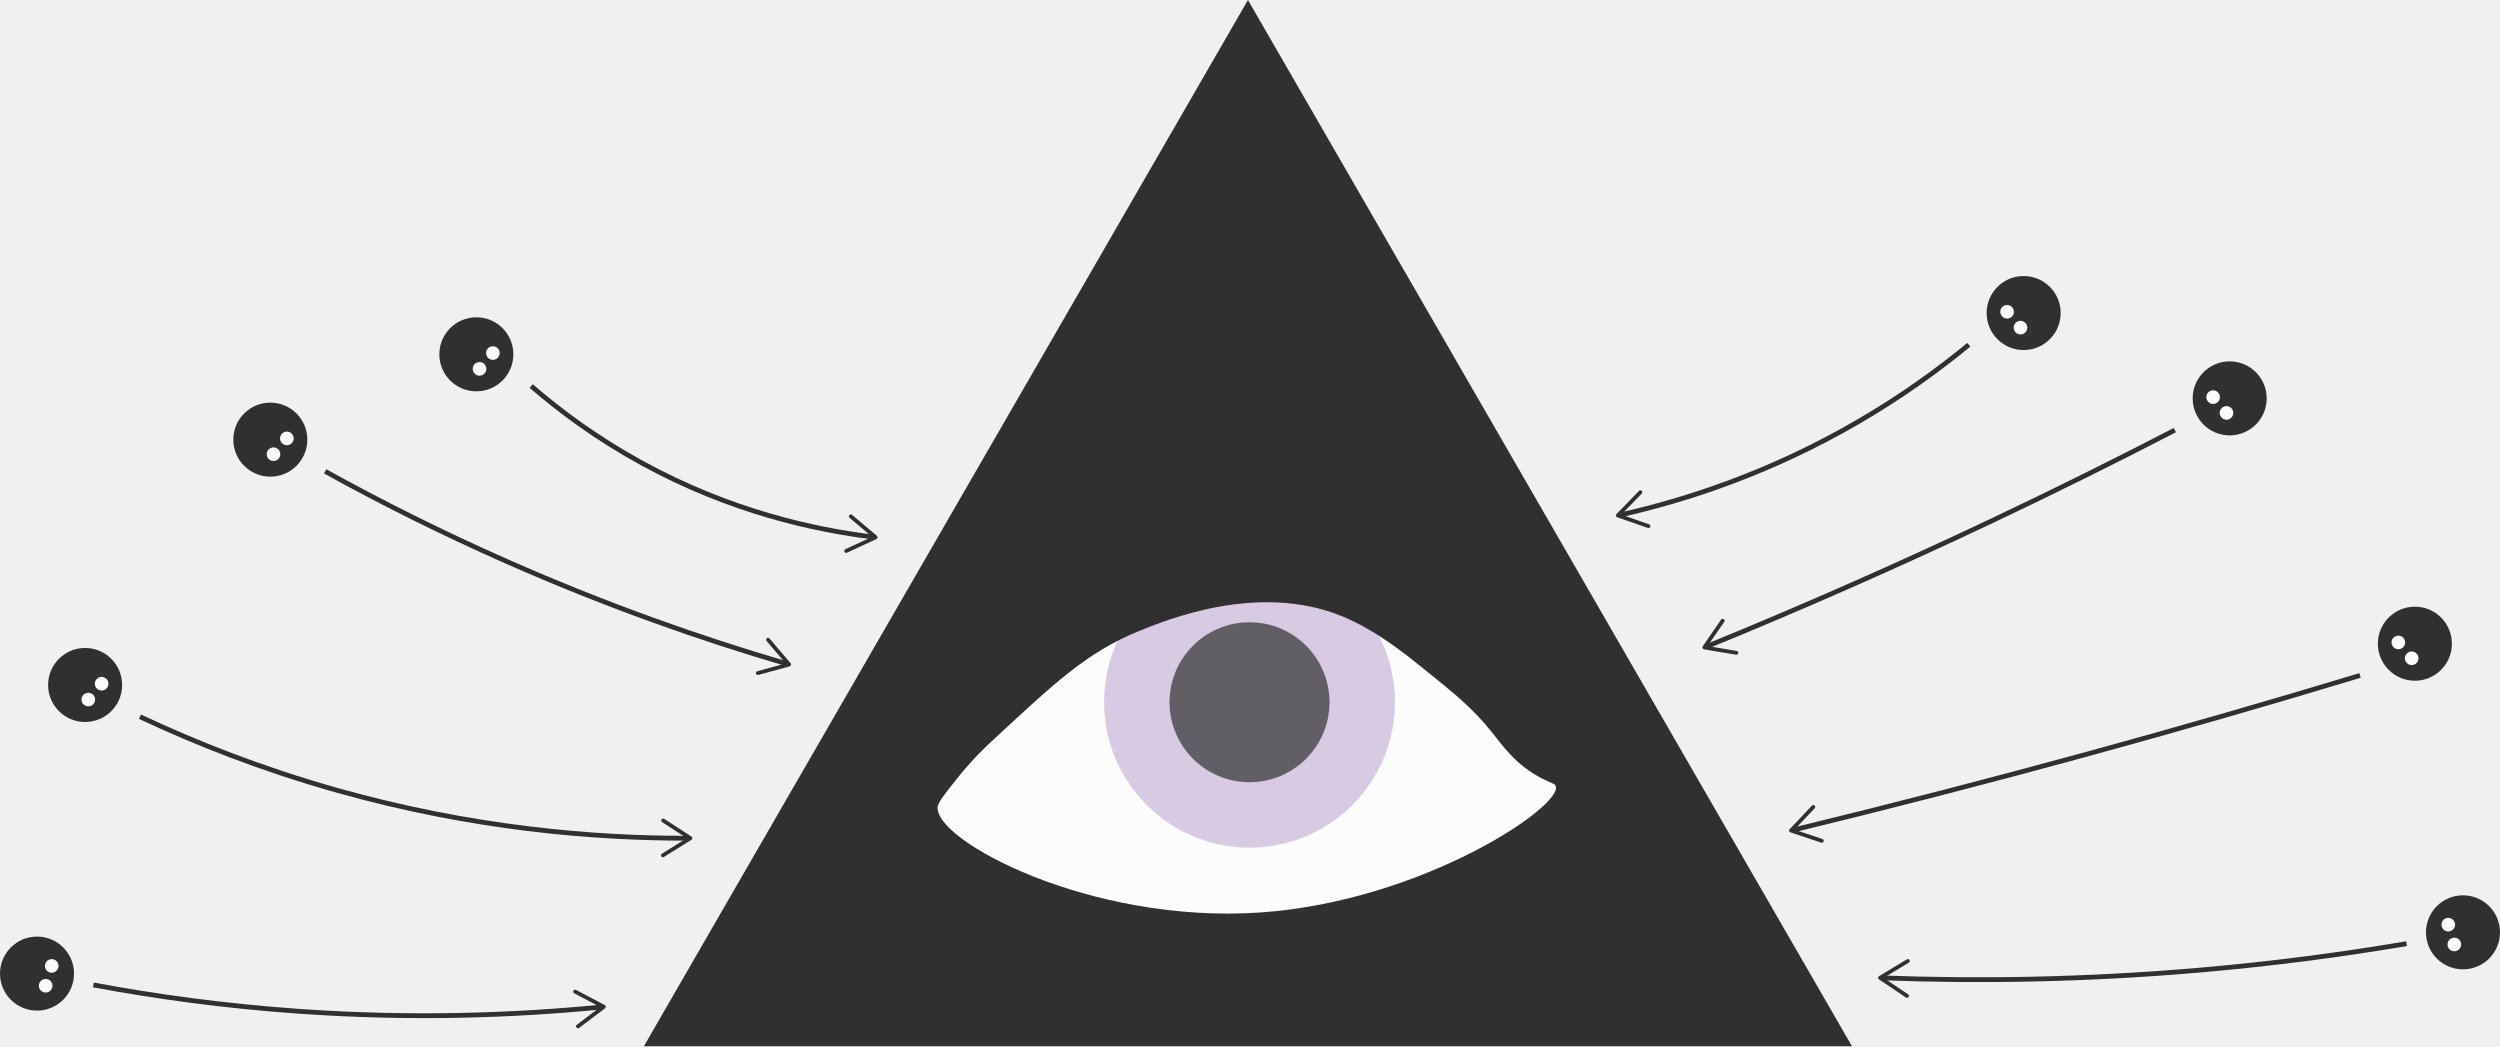
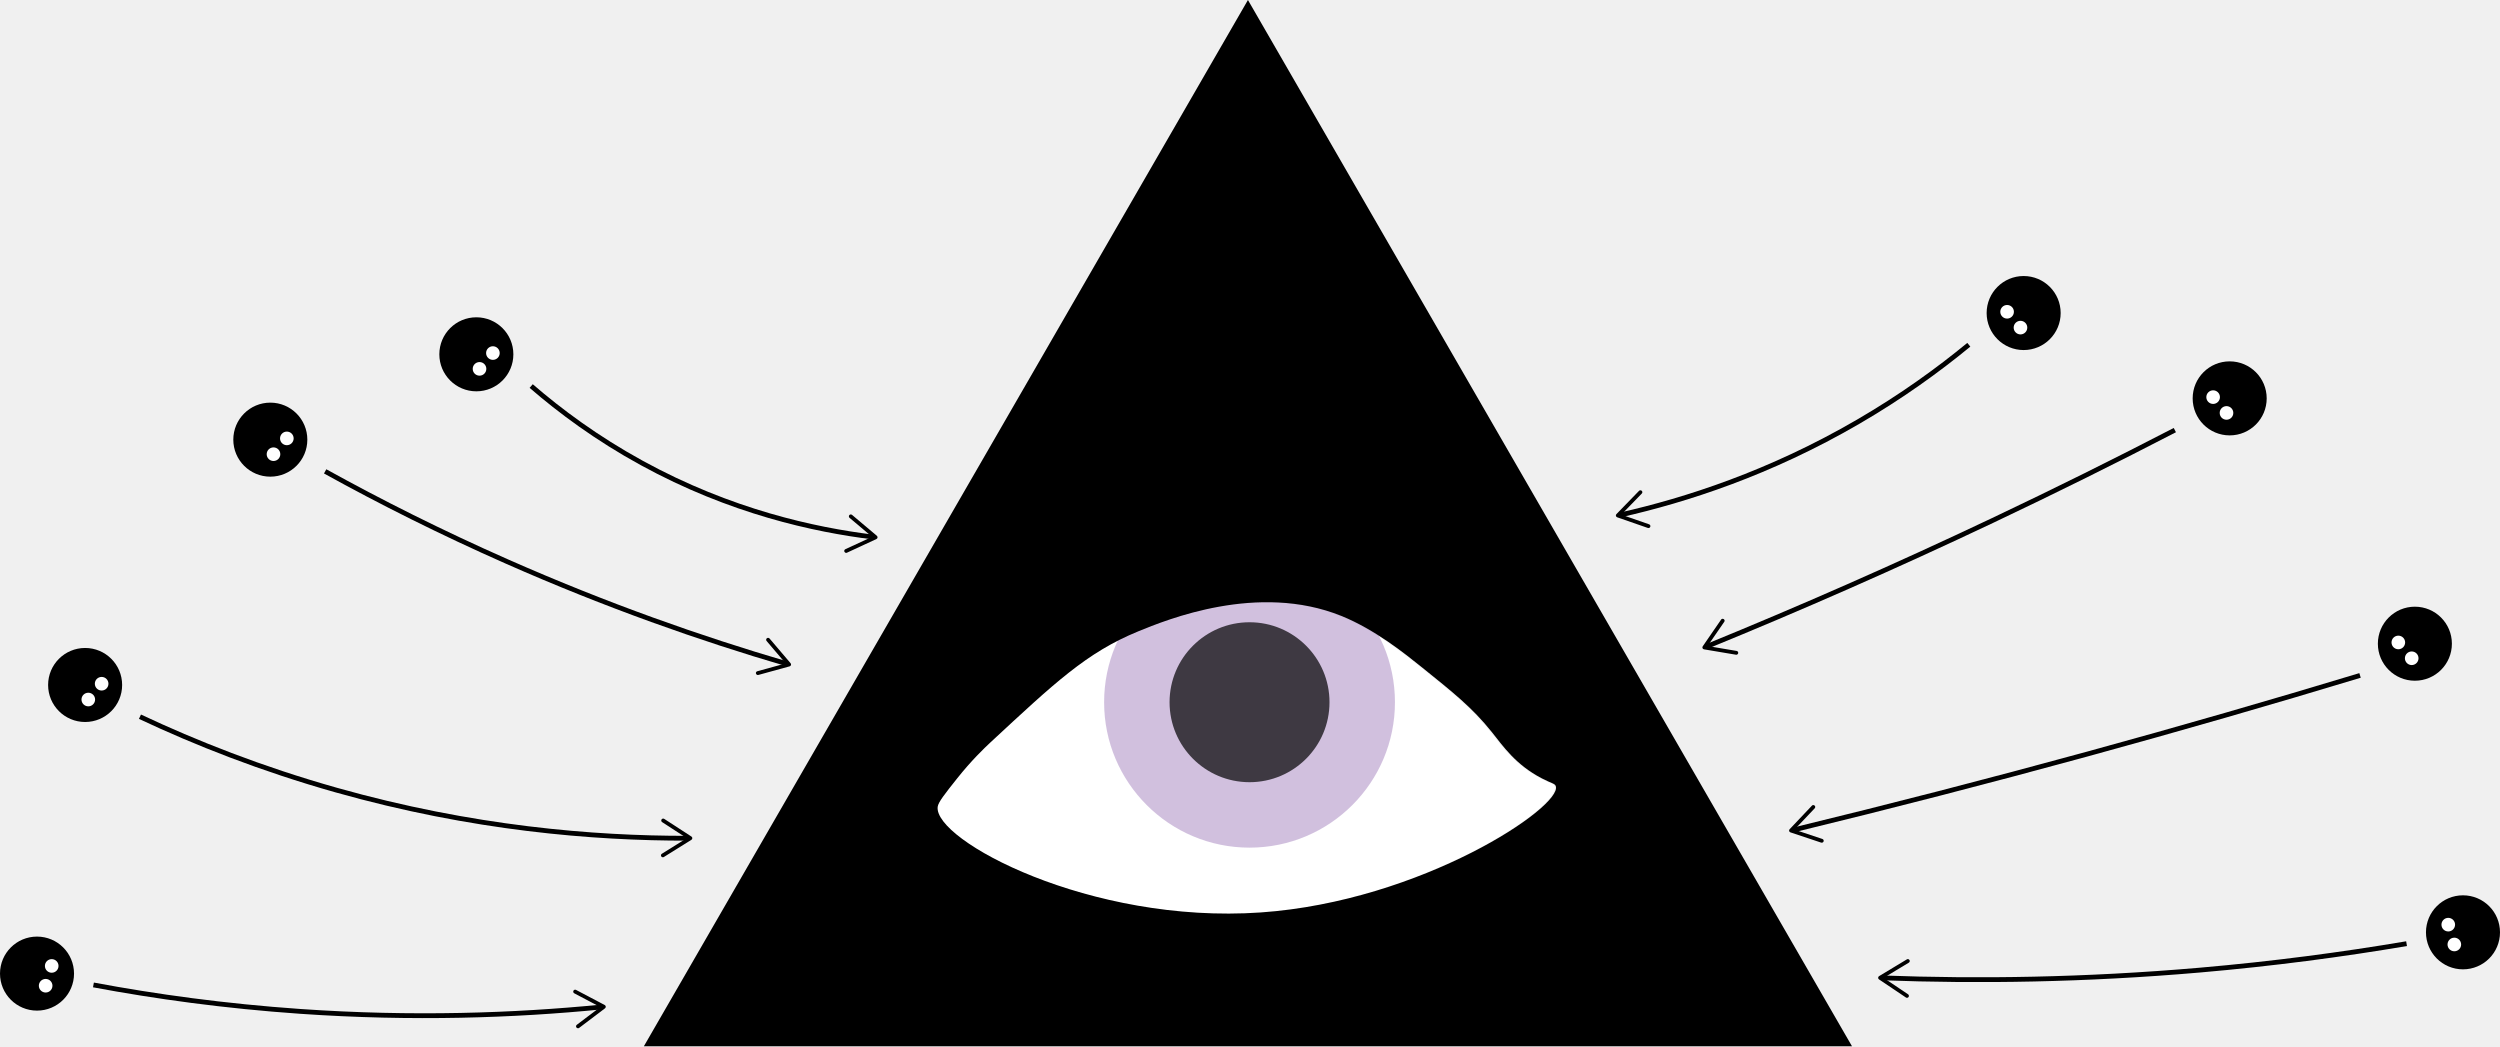
<svg xmlns="http://www.w3.org/2000/svg" version="1.1" id="Layer_1" x="0px" y="0px" viewBox="0 0 1039.41 434.99" style="enable-background:new 0 0 1039.41 434.99;" xml:space="preserve">
  <style type="text/css">
- 	.st0{opacity:0.8;}
- 	.st1{fill:#FFFFFF;}
- 	.st2{opacity:0.3;fill:#662D91;}
- 	.st3{opacity:0.7;}
- 	.st4{fill:none;stroke:#000000;stroke-width:2;stroke-miterlimit:10;}
+ 	.st0{fill:#FFFFFF;}
+ 	.st1{opacity:0.3;fill:#662D91;enable-background:new    ;}
+ 	.st2{opacity:0.7;enable-background:new    ;}
+ 	.st3{fill:none;stroke:#000000;stroke-width:2;stroke-miterlimit:10;}
</style>
-   <g class="st0">
-     <path class="st1" d="M389.38,335.47c0.26-1.91,2.87-5.21,8.1-11.79c5.81-7.32,11.19-12.5,13.89-15.01   c26.57-24.63,39.88-37.3,61.35-46.1c11.81-4.84,49.84-20.43,84.5-6.43c13.93,5.63,26.38,15.66,33.57,21.44   c12.75,10.27,20.84,16.67,28.94,26.8c4.7,5.88,9.9,13.61,20.84,19.3c4.11,2.14,5.39,2.09,5.79,3.22c3,8.44-55.63,47.87-122.7,52.54   C452.67,384.37,387.52,349.29,389.38,335.47z" />
-     <circle class="st2" cx="519.51" cy="291.96" r="60.46" />
+   <g>
+     <path class="st0" d="M389.38,335.47c0.26-1.91,2.87-5.21,8.1-11.79c5.81-7.32,11.19-12.5,13.89-15.01   c26.57-24.63,39.88-37.3,61.35-46.1c11.81-4.84,49.84-20.43,84.5-6.43c13.93,5.63,26.38,15.66,33.57,21.44   c12.75,10.27,20.84,16.67,28.94,26.8c4.7,5.88,9.9,13.61,20.84,19.3c4.11,2.14,5.39,2.09,5.79,3.22c3,8.44-55.63,47.87-122.7,52.54   C452.67,384.37,387.52,349.29,389.38,335.47z" />
+     <circle class="st1" cx="519.51" cy="291.96" r="60.46" />
    <path d="M518.85,0L267.7,434.99h502.29L518.85,0z M524.13,379.37c-70.99,4.94-136.14-30.14-134.27-43.96   c0.26-1.91,2.87-5.21,8.1-11.79c5.81-7.32,11.19-12.5,13.89-15.01c26.57-24.63,39.88-37.3,61.35-46.1   c11.81-4.84,49.84-20.43,84.5-6.43c13.93,5.63,26.38,15.66,33.57,21.44c12.75,10.27,20.84,16.67,28.94,26.8   c4.7,5.88,9.9,13.61,20.84,19.3c4.11,2.14,5.39,2.09,5.79,3.22C649.82,335.28,591.19,374.71,524.13,379.37z" />
-     <circle class="st3" cx="519.51" cy="291.96" r="33.25" />
+     <circle class="st2" cx="519.51" cy="291.96" r="33.25" />
  </g>
-   <g class="st0">
+   <g>
    <g>
      <circle cx="198.05" cy="147.31" r="15.39" />
-       <circle class="st1" cx="199.37" cy="153.36" r="2.83" />
-       <circle class="st1" cx="204.93" cy="146.79" r="2.83" />
+       <circle class="st0" cx="199.37" cy="153.36" r="2.83" />
+       <circle class="st0" cx="204.93" cy="146.79" r="2.83" />
    </g>
    <g>
      <g>
-         <path class="st4" d="M220.85,160.5c11.99,10.38,27.24,21.72,46,32c36.94,20.24,71.82,27.78,96.09,30.77" />
+         <path class="st3" d="M220.85,160.5c11.99,10.38,27.24,21.72,46,32c36.94,20.24,71.82,27.78,96.09,30.77" />
        <g>
          <path d="M351.08,229.4c-0.19-0.4-0.01-0.88,0.39-1.06l11.11-5.15l-9.36-7.89c-0.34-0.28-0.38-0.79-0.1-1.13      c0.28-0.34,0.79-0.38,1.13-0.1l10.32,8.7c0.21,0.18,0.31,0.45,0.28,0.72s-0.21,0.5-0.46,0.62l-12.25,5.68      c-0.14,0.07-0.3,0.09-0.44,0.07C351.44,229.82,351.2,229.66,351.08,229.4z" />
        </g>
      </g>
    </g>
  </g>
-   <g class="st0">
+   <g>
    <g>
      <circle cx="112.39" cy="182.79" r="15.39" />
-       <circle class="st1" cx="113.71" cy="188.84" r="2.83" />
-       <circle class="st1" cx="119.26" cy="182.27" r="2.83" />
+       <circle class="st0" cx="113.71" cy="188.84" r="2.83" />
+       <circle class="st0" cx="119.26" cy="182.27" r="2.83" />
    </g>
    <g>
      <g>
-         <path class="st4" d="M135.19,195.98c22.93,12.68,48.16,25.38,75.66,37.52c41.42,18.29,80.59,32.03,116.16,42.46" />
+         <path class="st3" d="M135.19,195.98c22.93,12.68,48.16,25.38,75.66,37.52c41.42,18.29,80.59,32.03,116.16,42.46" />
        <g>
-           <path d="M314.3,280.06c-0.12-0.43,0.13-0.87,0.56-0.98l11.8-3.25l-7.93-9.32c-0.29-0.34-0.25-0.84,0.09-1.13      c0.34-0.29,0.84-0.24,1.13,0.09l8.75,10.28c0.18,0.21,0.24,0.49,0.16,0.75s-0.29,0.46-0.55,0.54l-13.01,3.58      c-0.15,0.04-0.31,0.04-0.45-0.01C314.58,280.53,314.37,280.33,314.3,280.06z" />
+           <path d="M314.3,280.06c-0.12-0.43,0.13-0.87,0.56-0.98l11.8-3.25l-7.93-9.32c-0.29-0.34-0.25-0.84,0.09-1.13      s0.84-0.24,1.13,0.09l8.75,10.28c0.18,0.21,0.24,0.49,0.16,0.75s-0.29,0.46-0.55,0.54l-13.01,3.58      c-0.15,0.04-0.31,0.04-0.45-0.01C314.58,280.53,314.37,280.33,314.3,280.06z" />
        </g>
      </g>
    </g>
  </g>
-   <g class="st0">
+   <g>
    <g>
      <circle cx="15.39" cy="404.79" r="15.39" />
-       <circle class="st1" cx="18.98" cy="409.83" r="2.83" />
-       <circle class="st1" cx="21.5" cy="401.6" r="2.83" />
+       <circle class="st0" cx="18.98" cy="409.83" r="2.83" />
+       <circle class="st0" cx="21.5" cy="401.6" r="2.83" />
    </g>
    <g>
      <g>
-         <path class="st4" d="M38.85,409.5c25.84,4.84,54.63,8.82,86,11c46.82,3.25,88.98,1.74,125.09-1.81" />
+         <path class="st3" d="M38.85,409.5c25.84,4.84,54.63,8.82,86,11c46.82,3.25,88.98,1.74,125.09-1.81" />
        <g>
          <path d="M239.66,427.2c-0.27-0.35-0.2-0.85,0.15-1.12l9.76-7.39l-10.82-5.71c-0.39-0.21-0.54-0.69-0.33-1.08      c0.21-0.39,0.69-0.54,1.08-0.33l11.94,6.3c0.24,0.13,0.4,0.37,0.42,0.64s-0.1,0.54-0.31,0.7l-10.76,8.15      c-0.13,0.09-0.27,0.15-0.42,0.16C240.1,427.53,239.83,427.42,239.66,427.2z" />
        </g>
      </g>
    </g>
  </g>
-   <g class="st0">
+   <g>
    <g>
      <circle cx="35.39" cy="284.79" r="15.39" />
-       <circle class="st1" cx="36.71" cy="290.84" r="2.83" />
-       <circle class="st1" cx="42.26" cy="284.27" r="2.83" />
+       <circle class="st0" cx="36.71" cy="290.84" r="2.83" />
+       <circle class="st0" cx="42.26" cy="284.27" r="2.83" />
    </g>
    <g>
      <g>
-         <path class="st4" d="M58.19,297.98c23.12,10.88,50.42,21.7,81.66,30.52c56.44,15.94,106.97,20.07,146.08,20.01" />
+         <path class="st3" d="M58.19,297.98c23.12,10.88,50.42,21.7,81.66,30.52c56.44,15.94,106.97,20.07,146.08,20.01" />
        <g>
          <path d="M274.92,356.06c-0.23-0.37-0.12-0.87,0.26-1.1l10.38-6.48l-10.27-6.67c-0.37-0.24-0.48-0.74-0.24-1.11      c0.24-0.37,0.74-0.47,1.11-0.24l11.32,7.35c0.23,0.15,0.37,0.4,0.36,0.68s-0.14,0.53-0.38,0.67l-11.45,7.15      c-0.13,0.08-0.28,0.12-0.43,0.12C275.33,356.44,275.07,356.3,274.92,356.06z" />
        </g>
      </g>
    </g>
  </g>
-   <g class="st0">
+   <g>
    <g>
      <circle cx="841.36" cy="130.15" r="15.39" />
-       <circle class="st1" cx="840.04" cy="136.21" r="2.83" />
-       <circle class="st1" cx="834.48" cy="129.63" r="2.83" />
+       <circle class="st0" cx="840.04" cy="136.21" r="2.83" />
+       <circle class="st0" cx="834.48" cy="129.63" r="2.83" />
    </g>
    <g>
      <g>
-         <path class="st4" d="M818.56,143.34c-12.79,10.53-28.07,21.57-46,32c-36.77,21.39-71.69,32.6-98.84,38.74" />
+         <path class="st3" d="M818.56,143.34c-12.79,10.53-28.07,21.57-46,32c-36.77,21.39-71.69,32.6-98.84,38.74" />
        <g>
-           <path d="M682.59,204.06c0.32,0.31,0.32,0.81,0.02,1.13l-8.53,8.78l11.56,4.02c0.42,0.15,0.64,0.6,0.49,1.02      c-0.15,0.42-0.6,0.64-1.02,0.49l-12.75-4.43c-0.26-0.09-0.45-0.31-0.52-0.57s0.01-0.55,0.2-0.74l9.41-9.68      c0.11-0.11,0.25-0.19,0.39-0.22C682.1,203.8,682.39,203.87,682.59,204.06z" />
+           <path d="M682.59,204.06c0.32,0.31,0.32,0.81,0.02,1.13l-8.53,8.78l11.56,4.02c0.42,0.15,0.64,0.6,0.49,1.02s-0.6,0.64-1.02,0.49      l-12.75-4.43c-0.26-0.09-0.45-0.31-0.52-0.57s0.01-0.55,0.2-0.74l9.41-9.68c0.11-0.11,0.25-0.19,0.39-0.22      C682.1,203.8,682.39,203.87,682.59,204.06z" />
        </g>
      </g>
    </g>
  </g>
-   <g class="st0">
+   <g>
    <g>
      <circle cx="927.02" cy="165.63" r="15.39" />
-       <circle class="st1" cx="925.7" cy="171.68" r="2.83" />
-       <circle class="st1" cx="920.14" cy="165.11" r="2.83" />
+       <circle class="st0" cx="925.7" cy="171.68" r="2.83" />
+       <circle class="st0" cx="920.14" cy="165.11" r="2.83" />
    </g>
    <g>
      <g>
-         <path class="st4" d="M904.22,178.82c-24.31,12.6-49.54,25.14-75.66,37.52c-40.77,19.32-80.5,36.73-118.94,52.43" />
+         <path class="st3" d="M904.22,178.82c-24.31,12.6-49.54,25.14-75.66,37.52c-40.77,19.32-80.5,36.73-118.94,52.43" />
        <g>
          <path d="M716.69,257.41c0.36,0.25,0.46,0.75,0.2,1.11l-6.94,10.08l12.07,2.03c0.44,0.07,0.73,0.49,0.66,0.92      c-0.07,0.44-0.49,0.73-0.92,0.66l-13.31-2.24c-0.27-0.05-0.5-0.23-0.6-0.48s-0.08-0.54,0.08-0.77l7.65-11.12      c0.09-0.13,0.21-0.23,0.35-0.28C716.17,257.23,716.46,257.25,716.69,257.41z" />
        </g>
      </g>
    </g>
  </g>
-   <g class="st0">
+   <g>
    <g>
      <circle cx="1024.02" cy="387.63" r="15.39" />
-       <circle class="st1" cx="1020.42" cy="392.68" r="2.83" />
-       <circle class="st1" cx="1017.9" cy="384.44" r="2.83" />
+       <circle class="st0" cx="1020.42" cy="392.68" r="2.83" />
+       <circle class="st0" cx="1017.9" cy="384.44" r="2.83" />
    </g>
    <g>
      <g>
-         <path class="st4" d="M1000.56,392.34c-26.72,4.53-55.44,8.35-86,11c-47.82,4.14-92.03,4.72-131.79,3.23" />
+         <path class="st3" d="M1000.56,392.34c-26.72,4.53-55.44,8.35-86,11c-47.82,4.14-92.03,4.72-131.79,3.23" />
        <g>
          <path d="M793.89,399.14c0.23,0.38,0.11,0.87-0.27,1.1l-10.48,6.32l10.16,6.83c0.37,0.25,0.46,0.74,0.22,1.11      c-0.25,0.37-0.75,0.46-1.11,0.22l-11.2-7.53c-0.23-0.15-0.36-0.41-0.35-0.68s0.15-0.52,0.39-0.67l11.56-6.97      c0.13-0.08,0.29-0.12,0.43-0.11C793.49,398.76,793.74,398.89,793.89,399.14z" />
        </g>
      </g>
    </g>
  </g>
-   <g class="st0">
+   <g>
    <g>
      <circle cx="1004.02" cy="267.63" r="15.39" />
-       <circle class="st1" cx="1002.7" cy="273.68" r="2.83" />
-       <circle class="st1" cx="997.14" cy="267.11" r="2.83" />
+       <circle class="st0" cx="1002.7" cy="273.68" r="2.83" />
+       <circle class="st0" cx="997.14" cy="267.11" r="2.83" />
    </g>
    <g>
      <g>
-         <path class="st4" d="M981.22,280.82c-36.78,11.14-74.58,22.06-113.37,32.68c-41.54,11.37-82.27,21.86-122.13,31.55" />
+         <path class="st3" d="M981.22,280.82c-36.78,11.14-74.58,22.06-113.37,32.68c-41.54,11.37-82.27,21.86-122.13,31.55" />
        <g>
          <path d="M754.46,334.93c0.32,0.3,0.33,0.81,0.03,1.13l-8.42,8.88l11.61,3.87c0.42,0.14,0.65,0.59,0.51,1.01s-0.6,0.64-1.01,0.51      l-12.8-4.27c-0.26-0.09-0.46-0.3-0.52-0.56s0.01-0.55,0.2-0.74l9.28-9.8c0.11-0.11,0.24-0.19,0.39-0.23      C753.97,334.67,754.25,334.73,754.46,334.93z" />
        </g>
      </g>
    </g>
  </g>
</svg>
